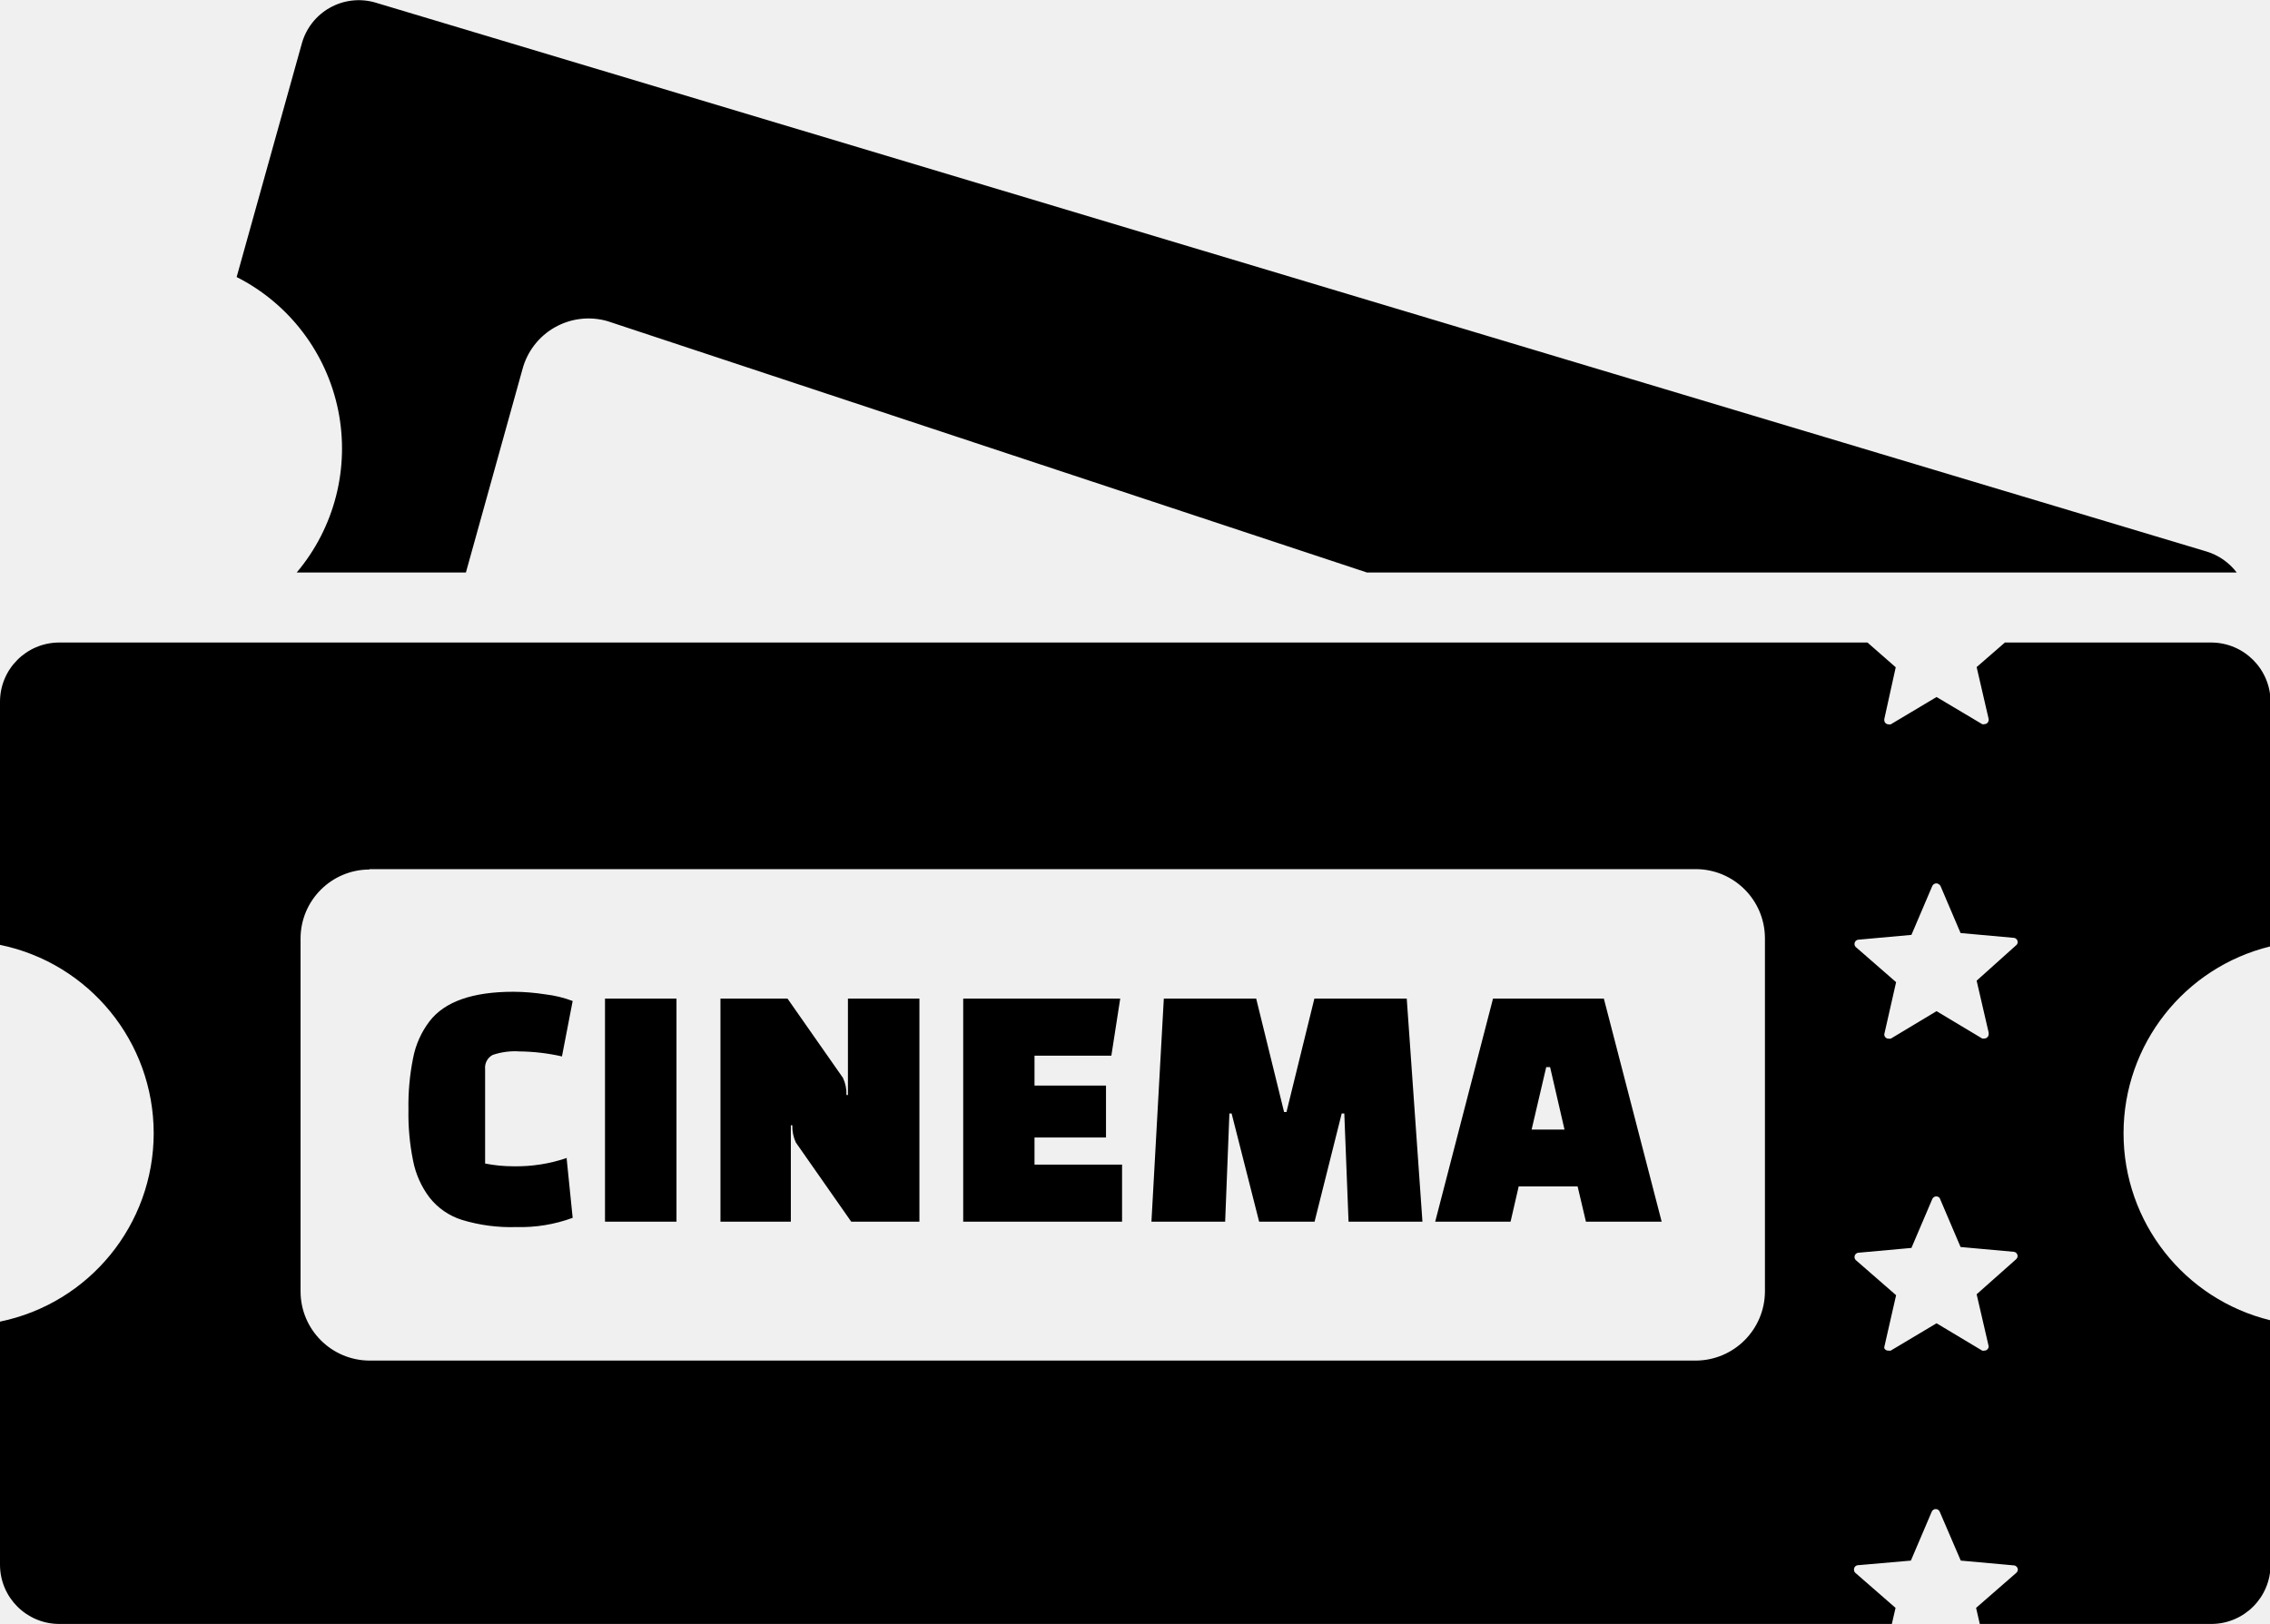
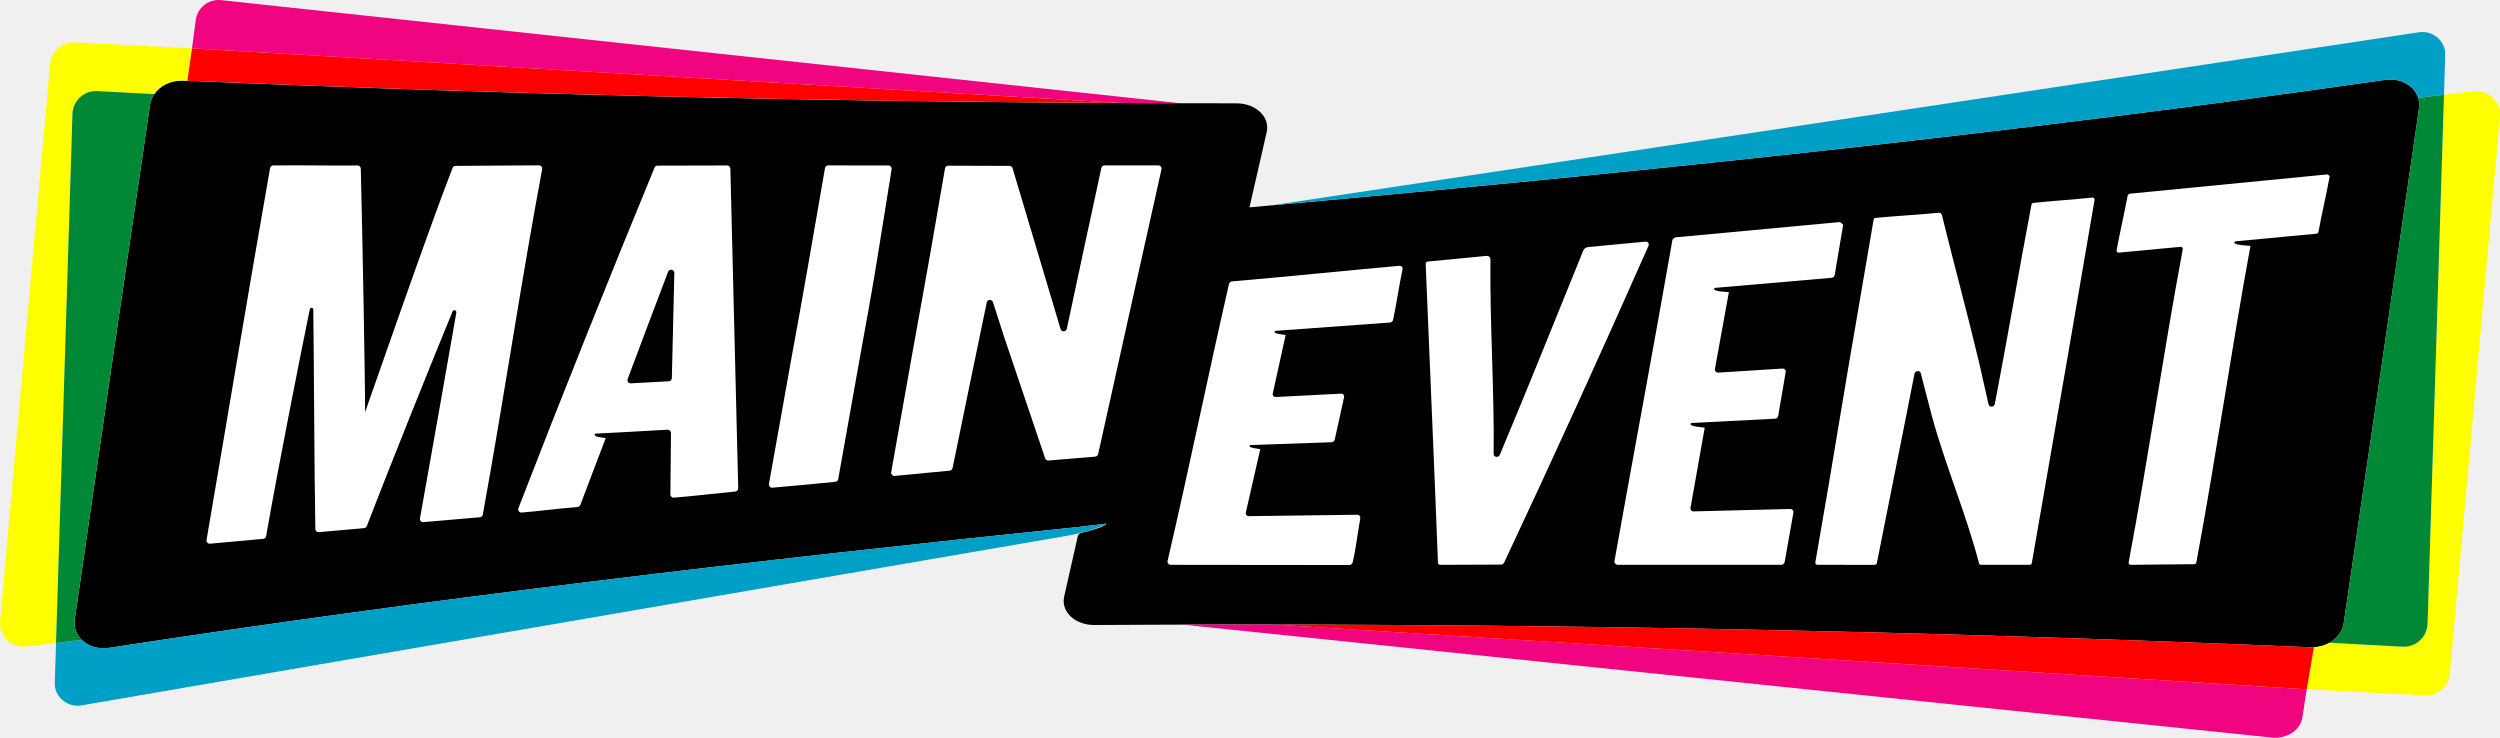
- <svg xmlns="http://www.w3.org/2000/svg" id="Layer_1" data-name="Layer 1" viewBox="0 0 122.88 87.93">
-   <defs>
-     <style>.cls-1{fill-rule:evenodd;}</style>
-   </defs>
-   <path class="cls-1" d="M3.2,34.79h97.89l1.53,1.34L102,38.94h0a.09.09,0,0,0,0,.05.23.23,0,0,0,.23.23.27.27,0,0,0,.12,0l2.48-1.48,2.47,1.47a.17.17,0,0,0,.12,0,.23.23,0,0,0,.23-.23v-.05L107,36.12l1.53-1.33h11.18a3.22,3.22,0,0,1,3.2,3.21V51.24a10.42,10.42,0,0,0,0,20.25V84.73a3.21,3.21,0,0,1-3.2,3.2H107.17l-.2-.87,2.18-1.9h0a.25.25,0,0,0,.08-.18.23.23,0,0,0-.21-.22l-2.88-.26L105,81.85a.23.23,0,0,0-.21-.14.23.23,0,0,0-.22.14l-1.13,2.65-2.87.25a.23.23,0,0,0-.21.23.24.24,0,0,0,.07.18l2.18,1.9-.2.87H3.2A3.21,3.21,0,0,1,0,84.73V71.56a10.42,10.42,0,0,0,8.32-10.2A10.42,10.42,0,0,0,0,51.16V38a3.21,3.21,0,0,1,3.2-3.21Zm27.47,27.9L31,65.94a8.14,8.14,0,0,1-3.05.5A9.11,9.11,0,0,1,25,66.05a3.6,3.6,0,0,1-1.75-1.21,4.82,4.82,0,0,1-.89-2,12.68,12.68,0,0,1-.25-2.76,12.94,12.94,0,0,1,.25-2.78,4.76,4.76,0,0,1,.89-2c.82-1.07,2.34-1.6,4.54-1.6a11.63,11.63,0,0,1,1.73.14,6.22,6.22,0,0,1,1.48.36l-.58,3a11,11,0,0,0-2.3-.27,3.73,3.73,0,0,0-1.45.19.78.78,0,0,0-.41.77V63a7.86,7.86,0,0,0,1.53.15,8.48,8.48,0,0,0,2.92-.46Zm2.08,3.46V54.07h3.87V66.15Zm13.33,0-3-4.29a2.09,2.09,0,0,1-.19-.93h-.08v5.22H39V54.07h3.63l3,4.29a2,2,0,0,1,.19.93h.08V54.07h3.87V66.15Zm13.74-4.56H56v1.47h4.74v3.09h-8.6V54.07h8.5l-.48,3.09H56v1.62h3.87v2.81Zm6.51,4.56h-4L63,54.07h5l1.51,6.14h.13l1.51-6.14h5L77,66.15H73l-.23-5.86h-.14l-1.47,5.86h-3l-1.49-5.86h-.12l-.23,5.86Zm15.44,0H77.69l3.13-12.08h6l3.13,12.08H85.85l-.45-1.91H82.21l-.44,1.91Zm1.93-8.37-.79,3.38h1.78l-.78-3.38ZM20.29.13l99.15,29.73A3.25,3.25,0,0,1,121.08,31H74L32.89,17.39A3.7,3.7,0,0,0,28.28,20L25.22,31H16.06A10.41,10.41,0,0,0,12.81,15L16.34,2.35A3.2,3.2,0,0,1,20.29.13ZM105,64.87l1.13,2.65,2.88.26a.23.23,0,0,1,.13.4h0L107,70.08l.65,2.81v0a.23.23,0,0,1-.23.24.25.25,0,0,1-.12,0l-2.47-1.48-2.48,1.48a.28.28,0,0,1-.12,0A.23.23,0,0,1,102,73a.13.13,0,0,1,0-.06h0l.64-2.81-2.18-1.9a.22.22,0,0,1-.07-.17.23.23,0,0,1,.21-.23l2.87-.26,1.13-2.65a.23.23,0,0,1,.22-.14.23.23,0,0,1,.21.14Zm0-17,1.13,2.65,2.88.26a.23.23,0,0,1,.21.23.21.21,0,0,1-.08.17h0L107,53.1l.65,2.81V56a.23.23,0,0,1-.23.23.25.25,0,0,1-.12,0l-2.47-1.48-2.48,1.49-.12,0A.23.23,0,0,1,102,56a.07.07,0,0,1,0,0h0l.64-2.82-2.18-1.9a.21.21,0,0,1-.07-.17.23.23,0,0,1,.21-.23l2.87-.26,1.13-2.65a.25.25,0,0,1,.22-.14.24.24,0,0,1,.21.14Zm-85-.81h71.8a3.75,3.75,0,0,1,3.74,3.73V69.93a3.76,3.76,0,0,1-3.74,3.74H20a3.75,3.75,0,0,1-3.73-3.74V50.81A3.74,3.74,0,0,1,20,47.08Z" />
+ <svg xmlns="http://www.w3.org/2000/svg" version="1.1" id="Layer_1" x="0px" y="0px" width="332.591px" height="98.145px" viewBox="0 0 332.591 98.145" enable-background="new 0 0 332.591 98.145" xml:space="preserve">
+   <g>
+     <path d="M317.245,10.635c-50.312,7.239-100.666,12.44-151.019,16.951c0.767-3.356,1.534-6.712,2.302-10.068   c0.409-1.999-1.464-3.757-4.014-3.771c-46.708-0.019-93.416-1.026-140.093-3.022c-2.229-0.109-4.168,1.273-4.453,3.182   c-3.34,22.552-6.68,45.365-10.02,68.466c-0.346,2.375,1.865,4.218,4.57,3.811c43.007-6.609,86.044-11.665,129.085-16.092   c2.035-0.242,3.523-0.421,3.611-0.431c-0.213,0.358-1.596,0.809-3.389,1.237c-0.219,0.053-0.388,0.223-0.438,0.441   c-0.608,2.686-1.216,5.373-1.824,8.062c-0.409,2.007,1.465,3.754,4.014,3.747c53.931-0.331,107.868,0.657,161.763,2.962   c2.229,0.105,4.169-1.281,4.454-3.188c3.34-22.558,6.68-45.376,10.02-68.481C322.161,12.063,319.949,10.224,317.245,10.635" />
+     <path fill="#FFFFFF" d="M56.333,69.461c2.504-0.218,5.009-0.434,7.513-0.648c0.192-0.017,0.349-0.161,0.384-0.35   c2.773-15.214,5.125-31.181,7.898-45.963c0.05-0.264-0.154-0.507-0.424-0.505c-3.7,0.021-7.399,0.044-11.099,0.073   c-0.175,0.001-0.33,0.101-0.393,0.264c-3.138,8.029-10.601,29.571-11.637,32.5c0.02-2.846-0.359-24.136-0.577-32.408   c-0.006-0.233-0.199-0.412-0.432-0.409c-3.735,0.036-7.484-0.05-11.217-0.008c-0.207,0.002-0.381,0.15-0.417,0.353   C33.158,38.1,30.25,55.656,27.477,71.83c-0.047,0.278,0.181,0.525,0.46,0.5c2.361-0.215,4.722-0.429,7.083-0.641   c0.192-0.018,0.348-0.157,0.381-0.347c1.658-9.488,4.728-24.933,5.818-30.203c0.057-0.272,0.456-0.237,0.46,0.04   c0.088,5.683,0.135,22.393,0.274,29.206c0.005,0.248,0.219,0.432,0.465,0.41c2.007-0.179,4.014-0.357,6.021-0.534   c0.163-0.015,0.3-0.113,0.358-0.266c2.587-6.762,9.061-22.897,11.411-28.561c0.121-0.291,0.557-0.162,0.502,0.148   c-0.896,5.134-3.245,18.505-4.838,27.385C55.823,69.245,56.052,69.486,56.333,69.461" />
+     <path fill="#FFFFFF" d="M102.753,64.88c4.507-0.389,3.086-0.282,8.373-0.781c0.191-0.018,0.354-0.155,0.386-0.343   c5.279-29.894,3.545-18.941,7.104-41.227c0.043-0.268-0.147-0.513-0.418-0.513c-2.674-0.005-5.348-0.009-8.021-0.011   c-0.204,0-0.386,0.141-0.42,0.342c-4.777,27.595-1.598,9.091-7.458,42.022C102.25,64.648,102.472,64.904,102.753,64.88" />
+     <path fill="#FFFFFF" d="M145.703,60.748c0.191-0.011,0.351-0.146,0.391-0.333c0.638-2.95,5.751-25.84,8.425-37.896   c0.059-0.266-0.144-0.511-0.416-0.514c-2.386-0.018-4.773,0.016-7.159,0c-0.202-0.001-0.378,0.14-0.421,0.336   c-1.533,7.022-3.065,14.245-4.598,21.398c-0.093,0.435-0.704,0.465-0.829,0.039c-0.437-1.497-4.62-15.459-6.39-21.409   c-0.053-0.181-0.217-0.298-0.405-0.299c-2.336-0.01-5.819-0.019-8.155-0.027c-0.203-0.001-0.386,0.14-0.421,0.339   c-3.411,19.877-2.123,11.918-7.161,40.421c-0.049,0.279,0.168,0.541,0.452,0.514c5.661-0.554,3.578-0.343,7.323-0.702   c0.19-0.019,0.348-0.154,0.387-0.341c1.521-7.378,3.027-14.794,4.55-22.042c0.09-0.429,0.69-0.452,0.824-0.035   c0.51,1.589,1.019,3.174,1.529,4.755c1.729,5.146,4.843,14.351,5.417,16.032c0.063,0.183,0.238,0.297,0.431,0.285L145.703,60.748z" />
+     <path fill="#FFFFFF" d="M200.108,74.843c6.418-13.671,12.718-27.484,19.198-42.129c0.128-0.292-0.085-0.597-0.402-0.568   c-2.543,0.243-5.08,0.486-7.623,0.724c-0.296,0.027-0.551,0.216-0.661,0.488c-3.749,9.249-7.364,18.265-11.086,27.143   c-0.183,0.437-0.828,0.342-0.823-0.119c0.095-8.644-0.519-17.255-0.428-25.855c0.003-0.295-0.239-0.511-0.537-0.485   c-2.846,0.261-4.975,0.5-7.821,0.756c-0.148,0.013-0.265,0.143-0.259,0.289c0.497,12.486,1.066,24.846,1.636,39.792   c0.006,0.147,0.127,0.263,0.277,0.263c2.704-0.009,5.408-0.019,8.112-0.031C199.868,75.111,200.032,75.005,200.108,74.843" />
+     <path fill="#FFFFFF" d="M270.028,75.143c0.135-0.001,0.252-0.1,0.276-0.233c5.549-31.911,4.289-24.607,8.347-48.301   c0.031-0.184-0.115-0.345-0.3-0.325c-2.521,0.271-5.316,0.438-7.838,0.706c-0.125,0.013-0.228,0.107-0.251,0.23   c-1.711,8.973-3.168,17.644-4.874,26.509c-0.088,0.461-0.739,0.507-0.839,0.062c-0.418-1.857-0.837-3.709-1.256-5.554   c-1.596-6.702-3.344-13.087-4.949-19.637c-0.047-0.194-0.228-0.316-0.431-0.295c-2.405,0.25-5.999,0.44-8.404,0.687   c-0.125,0.013-0.23,0.106-0.251,0.229c-6.282,36.525-4.162,24.949-7.752,45.593c-0.03,0.174,0.098,0.327,0.273,0.328   c4.932,0.004,3.346,0.014,7.634,0.003c0.135,0,0.251-0.1,0.278-0.232c1.669-8.496,3.327-16.562,5.002-25.167   c0.088-0.454,0.724-0.526,0.837-0.093c0.486,1.863,0.972,3.733,1.458,5.61c1.776,6.572,4.53,12.939,6.295,19.675   c0.032,0.122,0.142,0.203,0.269,0.204C267.053,75.146,267.053,75.146,270.028,75.143" />
+     <path fill="#FFFFFF" d="M97.165,22.431c-0.005-0.233-0.196-0.418-0.429-0.417c-3.089,0.005-6.177,0.013-9.266,0.022   c-0.173,0-0.329,0.104-0.394,0.264c-5.911,14.358-12.199,30.019-18.108,45.305c-0.115,0.295,0.119,0.61,0.435,0.584   c2.456-0.208,4.986-0.541,7.441-0.745c0.166-0.014,0.306-0.12,0.364-0.274c1.04-2.78,2.327-6.113,3.381-8.897   c-0.733-0.116-1.442-0.102-1.477-0.469c-0.005-0.058,0.04-0.111,0.099-0.115c0.876-0.043,7.798-0.404,9.598-0.523   c0.248-0.017,0.459,0.182,0.457,0.432c-0.026,2.558-0.055,5.62-0.081,8.178c-0.003,0.251,0.212,0.45,0.462,0.43   c2.723-0.222,4.841-0.491,8.17-0.815c0.226-0.021,0.399-0.209,0.394-0.436C97.861,50.924,97.513,36.515,97.165,22.431    M89.379,50.304c-0.005,0.223-0.182,0.405-0.404,0.417c-1.683,0.092-3.366,0.185-5.048,0.278c-0.309,0.018-0.533-0.29-0.424-0.579   c1.793-4.801,3.587-9.556,5.381-14.265c0.171-0.45,0.84-0.314,0.828,0.166C89.601,40.979,89.49,45.64,89.379,50.304" />
+     <path fill="#FFFFFF" d="M186.163,35.364c-7.407,0.656-14.85,1.443-22.255,2.07c-0.198,0.016-0.368,0.164-0.412,0.354   c-2.867,12.587-5.33,24.64-8.174,36.876c-0.059,0.251,0.212,0.478,0.386,0.478c10.022,0,11.812,0.026,23.802,0.026   c0.162,0,0.404-0.151,0.45-0.356c0.43-1.916,0.379-2.115,1.006-5.856c0.043-0.257-0.13-0.481-0.394-0.477   c-4.34,0.068-10.099,0.131-14.438,0.189c-0.264,0.003-0.452-0.224-0.394-0.479c0.738-3.235,1.191-5.22,1.923-8.438   c-0.627-0.11-1.25-0.138-1.409-0.356c-0.057-0.077,0.012-0.186,0.107-0.189c1.095-0.036,8.34-0.276,10.773-0.372   c0.207-0.008,0.389-0.158,0.434-0.356c0.372-1.663,0.872-3.962,1.243-5.631c0.059-0.26-0.14-0.49-0.41-0.477   c-2.888,0.151-5.777,0.3-8.665,0.446c-0.271,0.014-0.469-0.215-0.41-0.475c0.65-2.872,1.071-4.926,1.713-7.782   c-0.621-0.078-1.219-0.129-1.435-0.317c-0.086-0.076-0.031-0.221,0.083-0.229c1.41-0.102,11.561-0.83,15.228-1.104   c0.202-0.014,0.375-0.162,0.418-0.356c0.416-1.883,0.838-4.828,1.253-6.717C186.648,35.572,186.44,35.339,186.163,35.364" />
+     <path fill="#FFFFFF" d="M309.625,23.201l-26.312,2.57c0,0-0.229,0.106-0.251,0.23c-0.485,2.572-0.995,4.725-1.479,7.283   c-0.034,0.18,0.114,0.344,0.296,0.327c2.736-0.256,5.473-0.514,8.209-0.773c0.182-0.018,0.329,0.144,0.296,0.324   c-2.603,13.98-4.61,27.928-7.197,41.654c-0.032,0.171,0.102,0.329,0.276,0.327c2.847-0.042,5.613-0.048,8.454-0.085   c0.135-0.002,0.25-0.1,0.276-0.232c2.59-13.89,4.607-27.968,7.2-42.114c-0.875-0.063-1.712-0.119-2.068-0.312   c-0.135-0.074-0.086-0.28,0.066-0.295c1.385-0.128,8.333-0.773,10.794-1.015c0.128-0.013,0.23-0.11,0.253-0.237   c0.494-2.707,0.988-4.612,1.482-7.328C309.954,23.344,309.625,23.201,309.625,23.201" />
+     <path fill="#FFFFFF" d="M244.748,29.543l-21.866,2.034c0,0-0.36,0.172-0.393,0.367c-2.536,14.49-5.188,28.59-7.71,42.72   c-0.045,0.256,0.245,0.479,0.402,0.479h21.812c0.135,0,0.396-0.16,0.431-0.37c0.384-2.23,0.784-4.349,1.167-6.587   c0.044-0.251-0.154-0.481-0.409-0.475c-4.291,0.113-8.581,0.222-12.872,0.324c-0.257,0.006-0.455-0.227-0.41-0.48   c0.651-3.719,1.239-6.935,1.889-10.658c-0.794-0.097-1.588-0.148-1.84-0.375c-0.095-0.085-0.023-0.244,0.103-0.251   c1.208-0.062,8.377-0.432,11.094-0.569c0.208-0.01,0.38-0.163,0.416-0.368c0.333-1.939,0.666-3.881,0.998-5.826   c0.045-0.26-0.165-0.494-0.428-0.477c-2.853,0.182-5.707,0.362-8.559,0.54c-0.261,0.017-0.47-0.214-0.425-0.472   c0.575-3.307,1.269-6.882,1.854-10.229c-0.816-0.066-1.59-0.106-1.894-0.306c-0.115-0.077-0.072-0.254,0.066-0.266   c1.531-0.133,11.441-0.99,15.51-1.344c0.201-0.018,0.363-0.168,0.397-0.368c0.37-2.185,0.74-4.375,1.109-6.568   C245.233,29.748,244.748,29.543,244.748,29.543" />
+     <path fill="#FFFF00" d="M12.958,12.112l7.561,0.409c0.783-1.149,2.262-1.877,3.902-1.798c0.167,0.007,0.334,0.014,0.502,0.021   l0.623-4.309L9.961,5.631C8.279,5.548,6.83,6.802,6.668,8.478L0.015,82.583c-0.191,2.004,1.519,3.672,3.517,3.43l3.922-0.474   l2.185-70.378C9.693,13.393,11.192,12.016,12.958,12.112" />
+     <path fill="#F0047F" d="M157,13.733L29.416,0.018c-1.652-0.177-3.146,0.988-3.375,2.633l-0.494,3.784l123.568,7.268   C151.743,13.715,154.371,13.727,157,13.733" />
+     <path fill="#FF0000" d="M25.546,6.435l-0.623,4.309c41.379,1.764,82.784,2.748,124.191,2.958L25.546,6.435z" />
+     <path fill="#00A0C6" d="M147.215,69.66c-0.088,0.01-1.577,0.189-3.611,0.431c-43.042,4.427-86.078,9.482-129.085,16.092   c-1.469,0.221-2.789-0.225-3.636-1.057L7.454,85.54l-0.163,5.252c-0.015,0.469,0.06,0.944,0.265,1.366   c0.552,1.137,1.773,1.856,3.096,1.714l131.218-22.578c1.361-0.235,2.703-0.57,4.008-1.024   C146.548,70.038,147.13,69.803,147.215,69.66" />
+     <path fill="#008837" d="M9.948,82.372c3.339-23.101,6.68-45.914,10.02-68.466c0.076-0.504,0.27-0.971,0.551-1.384l-7.561-0.409   c-1.766-0.096-3.265,1.281-3.32,3.049L7.454,85.54l3.428-0.414C10.169,84.426,9.79,83.456,9.948,82.372" />
+     <path fill="#FFFF00" d="M329.062,12.131l-3.923,0.475l-2.185,70.378c-0.056,1.768-1.554,3.145-3.321,3.05l-9.714-0.526   c-0.607,0.345-1.32,0.558-2.082,0.597l-0.185,1.08l-0.778,4.526l0,0l15.756,0.805c1.683,0.082,3.133-1.171,3.293-2.848   l6.652-74.106C332.77,13.559,331.06,11.89,329.062,12.131" />
+     <path fill="#F0047F" d="M306.875,91.71l-137.361-8.62c-4.066-0.004-8.132-0.002-12.198,0.008l144.963,15.028   c1.962,0.178,3.736-0.988,4.009-2.633L306.875,91.71L306.875,91.71L306.875,91.71z" />
+     <polygon fill="#F0047F" points="306.875,91.71 306.875,91.71 306.875,91.71  " />
+     <path fill="#FF0000" d="M307.342,86.109c-45.923-1.963-91.875-2.968-137.829-3.019l137.361,8.62l0.778-4.526l0.185-1.08   C307.674,86.114,307.508,86.117,307.342,86.109" />
+     <path fill="#00A0C6" d="M321.705,13.021l3.434-0.415l0.164-5.252c0.015-0.469-0.061-0.943-0.267-1.366   c-0.551-1.137-1.772-1.856-3.095-1.714L169.149,27.32c49.379-4.448,98.757-9.587,148.096-16.686   C319.377,10.311,321.196,11.388,321.705,13.021" />
+     <path fill="#008837" d="M321.814,14.439c-3.34,23.105-6.68,45.923-10.02,68.481c-0.164,1.097-0.877,2.02-1.876,2.587l9.714,0.526   c1.768,0.095,3.266-1.282,3.321-3.05l2.185-70.378l-3.434,0.416C321.841,13.459,321.889,13.936,321.814,14.439" />
+   </g>
</svg>
